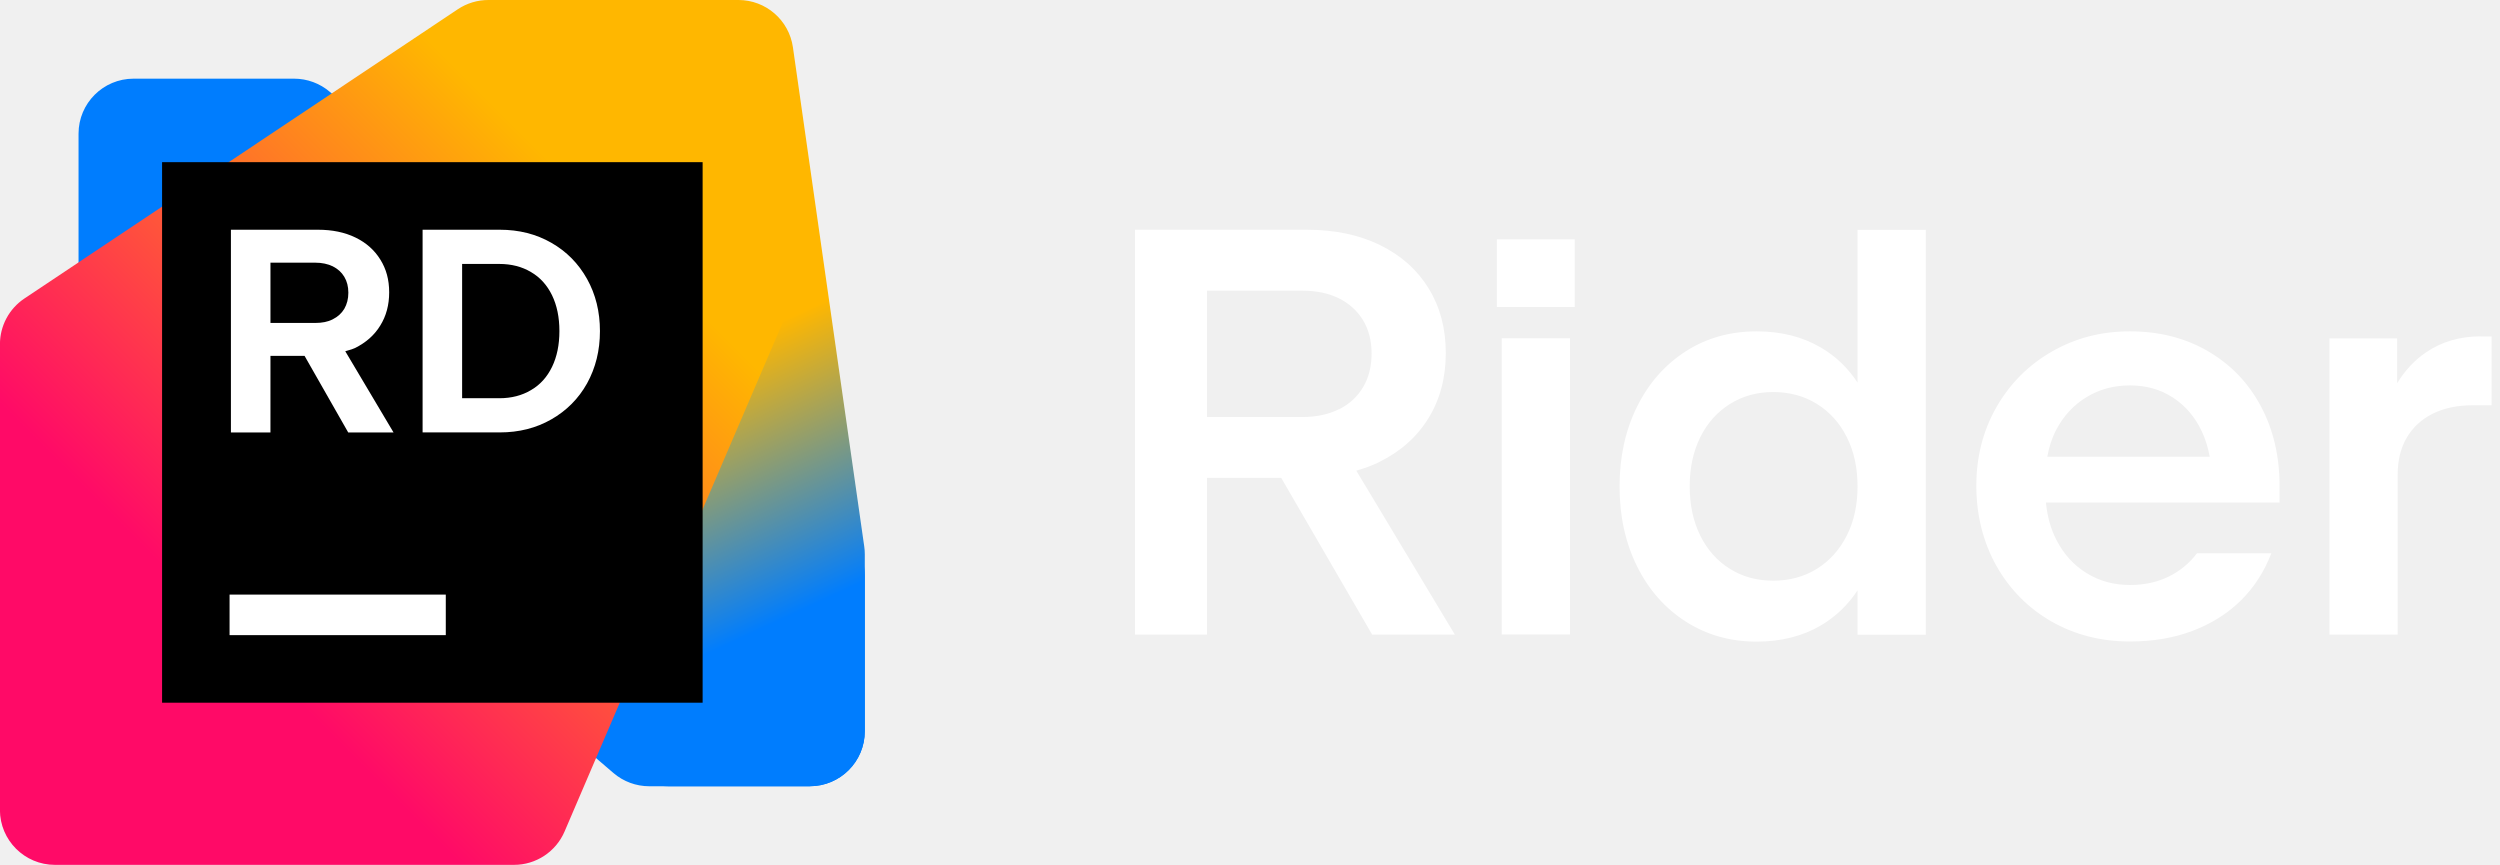
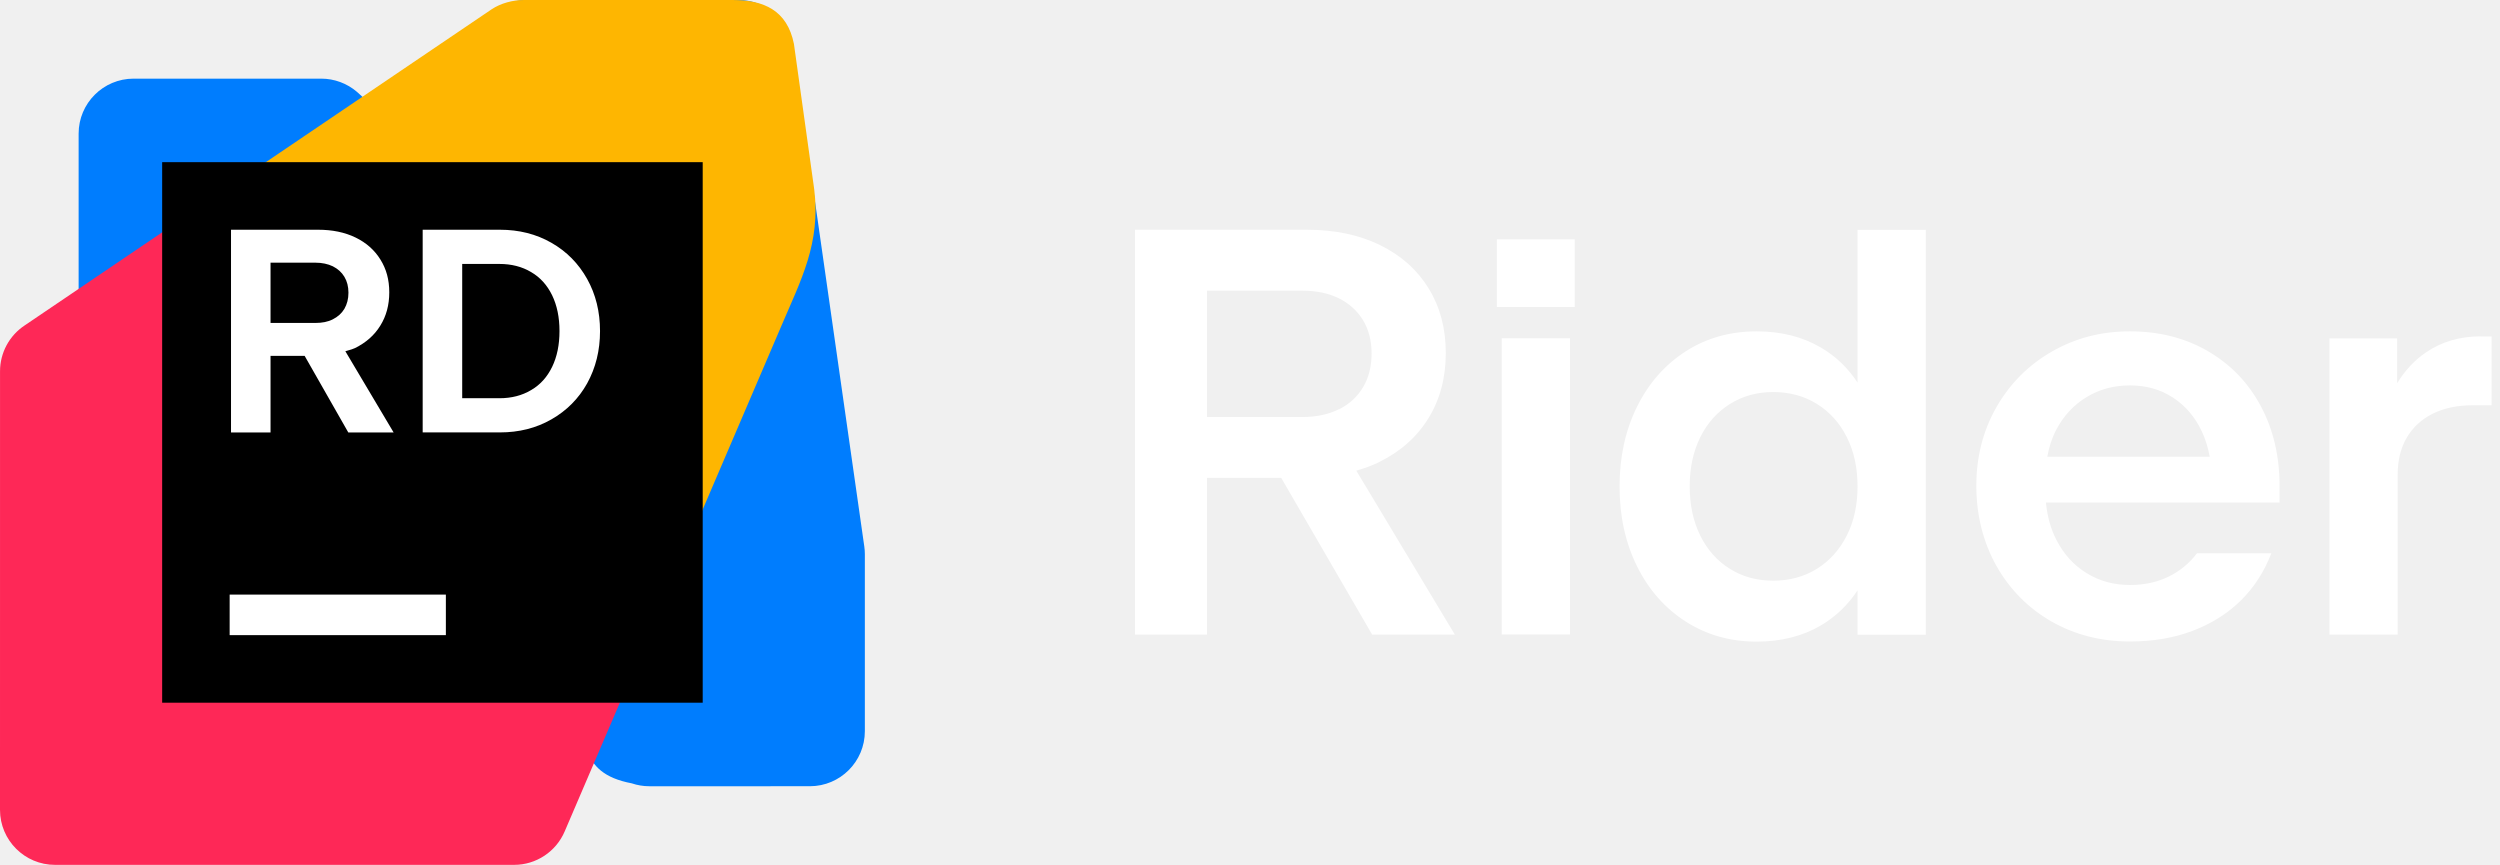
<svg xmlns="http://www.w3.org/2000/svg" width="185" height="64" fill="none" viewBox="0 0 185 64">
-   <defs>
-     <linearGradient id="a" x1="64.712" x2="39.849" y1="56.378" y2="2.753" gradientUnits="userSpaceOnUse">
-       <stop offset=".21" stop-color="#007DFE" />
-       <stop offset=".55" stop-color="#FFB700" />
-     </linearGradient>
-     <linearGradient id="b" x1="59.772" x2="1.067" y1="3.981" y2="62.687" gradientUnits="userSpaceOnUse">
-       <stop offset=".23" stop-color="#FFB700" />
-       <stop offset=".73" stop-color="#FF0A67" />
-     </linearGradient>
-   </defs>
  <path fill="#fff" d="M102.038 34.2c1.58-.77 2.8-1.85 3.66-3.24.86-1.39 1.29-3 1.29-4.83s-.42-3.41-1.27-4.79c-.85-1.38-2.05-2.45-3.61-3.21-1.56-.76-3.36-1.13-5.42-1.13h-12.7v29.96h5.33v-11.6h5.49l6.73 11.6h6.12l-7.29-12.13c.58-.17 1.15-.37 1.68-.63h-.01Zm-2.95-3.92c-.76.38-1.67.58-2.71.58h-7.06v-9.35h7.06c1.04 0 1.94.19 2.71.57.76.38 1.35.92 1.78 1.62.42.7.63 1.52.63 2.46s-.21 1.79-.63 2.49c-.42.71-1.01 1.25-1.78 1.64v-.01Zm11.68-7.56h5.76v-5.01h-5.76v5.01Zm.36 24.23h5.05V25.03h-5.05v21.92Zm26.33-18.64c-.71-1.08-1.61-1.95-2.71-2.59-1.36-.8-2.95-1.2-4.76-1.2-1.95 0-3.7.49-5.23 1.47-1.53.98-2.74 2.34-3.61 4.09-.87 1.75-1.3 3.72-1.3 5.92 0 2.2.43 4.17 1.3 5.92.87 1.75 2.08 3.11 3.62 4.09s3.28 1.47 5.22 1.47c1.81 0 3.4-.4 4.76-1.2 1.1-.65 2-1.52 2.71-2.59v3.28h5.05V17.01h-5.05v11.32-.02Zm-.79 11.31c-.53 1.05-1.26 1.87-2.2 2.46-.94.59-2.03.89-3.25.89-1.22 0-2.27-.29-3.21-.88-.94-.58-1.67-1.41-2.19-2.46s-.78-2.27-.78-3.64.26-2.58.78-3.63c.52-1.05 1.25-1.87 2.19-2.46.94-.59 2.01-.89 3.21-.89 1.2 0 2.31.3 3.25.89.94.59 1.68 1.41 2.2 2.46.53 1.05.79 2.26.79 3.63s-.26 2.58-.79 3.63Zm26.71-13.64c-1.68-.97-3.6-1.46-5.76-1.46-2.16 0-4.03.5-5.77 1.49-1.73.99-3.1 2.36-4.1 4.1-1 1.74-1.5 3.69-1.5 5.84s.5 4.17 1.49 5.93c.99 1.75 2.35 3.12 4.07 4.11 1.72.98 3.66 1.48 5.81 1.48 1.7 0 3.25-.26 4.64-.79 1.39-.53 2.59-1.28 3.57-2.25s1.73-2.13 2.25-3.49h-5.5c-.56.74-1.26 1.32-2.1 1.73-.84.41-1.79.62-2.85.62-1.2 0-2.27-.29-3.22-.88-.95-.58-1.69-1.4-2.23-2.45-.43-.83-.68-1.76-.78-2.77h17.29v-1.22c0-2.23-.47-4.21-1.4-5.94-.93-1.73-2.24-3.08-3.93-4.06l.02.01Zm-11.88 7.83c.13-.72.34-1.4.67-2.02.54-1.02 1.28-1.82 2.23-2.4.95-.58 2.02-.87 3.22-.87 1.2 0 2.26.3 3.18.9.92.6 1.63 1.43 2.13 2.49.28.59.47 1.22.59 1.89h-12.02v.01Zm32.08-8.92c-1.55 0-2.92.4-4.09 1.21-.83.57-1.53 1.33-2.1 2.26v-3.32h-5.01v21.92h5.05V35.13c0-1.06.22-1.97.67-2.74.45-.77 1.09-1.36 1.93-1.78.83-.41 1.82-.62 2.94-.62h1.41V24.9h-.81l.01-.01Z" />
-   <path fill="#007DFE" d="m48.047 58.184 11.876-.002c2.249 0 4.072-1.823 4.072-4.073V42.603c0-1.189-.52-2.319-1.422-3.092L24.412 6.801c-.738-.632-1.679-.98-2.651-.98H9.885c-2.249 0-4.073 1.823-4.073 4.073V21.401c0 1.189.52 2.318 1.422 3.092L45.395 57.203c.738.633 1.679.98 2.651.98l.001.001Z" />
-   <path fill="url(#a)" d="M49.475 58.182h10.447c2.249 0 4.073-1.823 4.073-4.073V41.016c0-.193-.014-.385-.041-.576L58.676 3.497C58.389 1.49 56.671 0 54.644 0h-15.673c-2.25 0-4.073 1.824-4.073 4.074l.005 18.539c0 .438.07.872.209 1.287l10.499 31.498c.554 1.663 2.111 2.785 3.864 2.785Z" />
-   <path fill="url(#b)" d="M4.067 64H38.035c1.629 0 3.102-.971 3.743-2.468l16.068-37.491c.217-.507.329-1.053.329-1.605V4.073C58.176 1.823 56.352 0 54.103 0H36.137c-.805 0-1.591.239-2.261.685L1.808 22.088c-1.132.756-1.812 2.026-1.812 3.387l-.002 34.452C-.006 62.177 1.818 64 4.067 64Z" />
-   <path fill="#000" d="M51.994 12h-40v40h40V12Z" />
-   <path fill="#fff" fill-rule="evenodd" d="M43.443 20.643c-.636-1.138-1.518-2.036-2.647-2.679-1.122-.643-2.393-.964-3.814-.964h-5.71v14.999h5.71c1.421 0 2.692-.321 3.814-.964 1.128-.643 2.01-1.527 2.647-2.665.635-1.152.953-2.438.953-3.87 0-1.433-.318-2.719-.953-3.857ZM40.85 27.152c-.364.75-.882 1.325-1.554 1.714-.672.402-1.454.603-2.346.603h-2.753v-9.937h2.753c.892 0 1.675.201 2.346.602.671.389 1.189.965 1.554 1.714.364.75.546 1.633.546 2.652s-.182 1.902-.546 2.652Z" clip-rule="evenodd" />
-   <path fill="#fff" fill-rule="evenodd" d="M20.014 26.335h2.524L25.767 32h3.354l-3.571-6.008c.073-.023.148-.045.222-.066.168-.048.336-.096.488-.167.815-.402 1.44-.951 1.875-1.661.443-.71.664-1.527.664-2.465s-.218-1.728-.654-2.424c-.429-.696-1.043-1.246-1.843-1.633-.8-.389-1.725-.576-2.775-.576h-6.439V32h2.925l.001-5.665Zm0-6.897h3.321c.493 0 .921.094 1.286.268.371.188.657.442.857.777.2.335.3.723.3 1.178 0 .455-.1.844-.3 1.192-.2.335-.486.59-.857.777-.364.187-.793.268-1.286.268h-3.321v-4.46Z" clip-rule="evenodd" />
-   <path fill="#fff" d="M16.988 44h16v3h-16v-3Z" />
+   <path fill="#007DFE" d="M48.053 58.182c-.448 0-.889-.074-1.307-.216-2.058-.389-2.894-1.28-3.318-2.456L7.24 24.492a4.075 4.075 0 0 1-1.422-3.093V9.891c0-2.249 1.823-4.072 4.072-4.072h13.876c.972 0 1.912.348 2.65.98l8.49 7.681-.003-10.405C34.904 1.824 36.728 0 38.977 0h15.673c2.027 0 3.745 1.49 4.032 3.497l5.276 36.943c.027.191.041.384.041.576v13.093c-0 2.249-1.823 4.072-4.072 4.072z" />
+   <path fill="#FEB601" d="M15.992 14.492 36.383.686C37.053.24 37.946.001 38.751.001h15.5c2.249 0 4 .75 4.5 3.25l1.5 10.75c.5 4-1 6.75-2.397 10.041l-9.693 22.618z" />
+   <path fill="#FE2857" d="M4.073 64C1.823 64 0 62.177 0 59.927l.002-32.451c0-1.361.68-2.632 1.812-3.387l12.063-8.167 33.009 33.706-5.102 11.903A4.073 4.073 0 0 1 38.041 64z" />
+   <path fill="#000" d="M52 12H12v40h40z" />
+   <path fill="#fff" d="M43.449 20.643c-.636-1.138-1.518-2.036-2.647-2.679Q39.12 17 36.988 17h-5.71v14.999h5.71q2.132 0 3.814-.964c1.128-.643 2.011-1.527 2.647-2.665.635-1.152.953-2.438.953-3.87s-.318-2.719-.953-3.857m-2.593 6.509c-.364.75-.882 1.325-1.554 1.714-.671.402-1.454.603-2.346.603h-2.753v-9.937h2.753q1.339 0 2.346.602c.672.389 1.189.965 1.554 1.714.364.75.546 1.633.546 2.652q0 1.527-.546 2.652m-20.836-.817h2.524L25.773 32h3.354l-3.571-6.008c.073-.023.148-.045.223-.066.168-.048.336-.096.488-.167.814-.402 1.44-.951 1.875-1.661.443-.71.664-1.527.664-2.465s-.218-1.728-.654-2.424c-.429-.696-1.043-1.246-1.843-1.633-.8-.389-1.725-.576-2.775-.576h-6.439V32h2.925zm0-6.897h3.322c.493 0 .921.094 1.286.268.371.188.657.442.857.777.2.335.3.723.3 1.178s-.1.844-.3 1.192c-.2.335-.486.59-.857.777-.364.187-.793.268-1.286.268h-3.322z" />
+   <path fill="#fff" d="M16.994 44h16v3h-16z" />
</svg>
